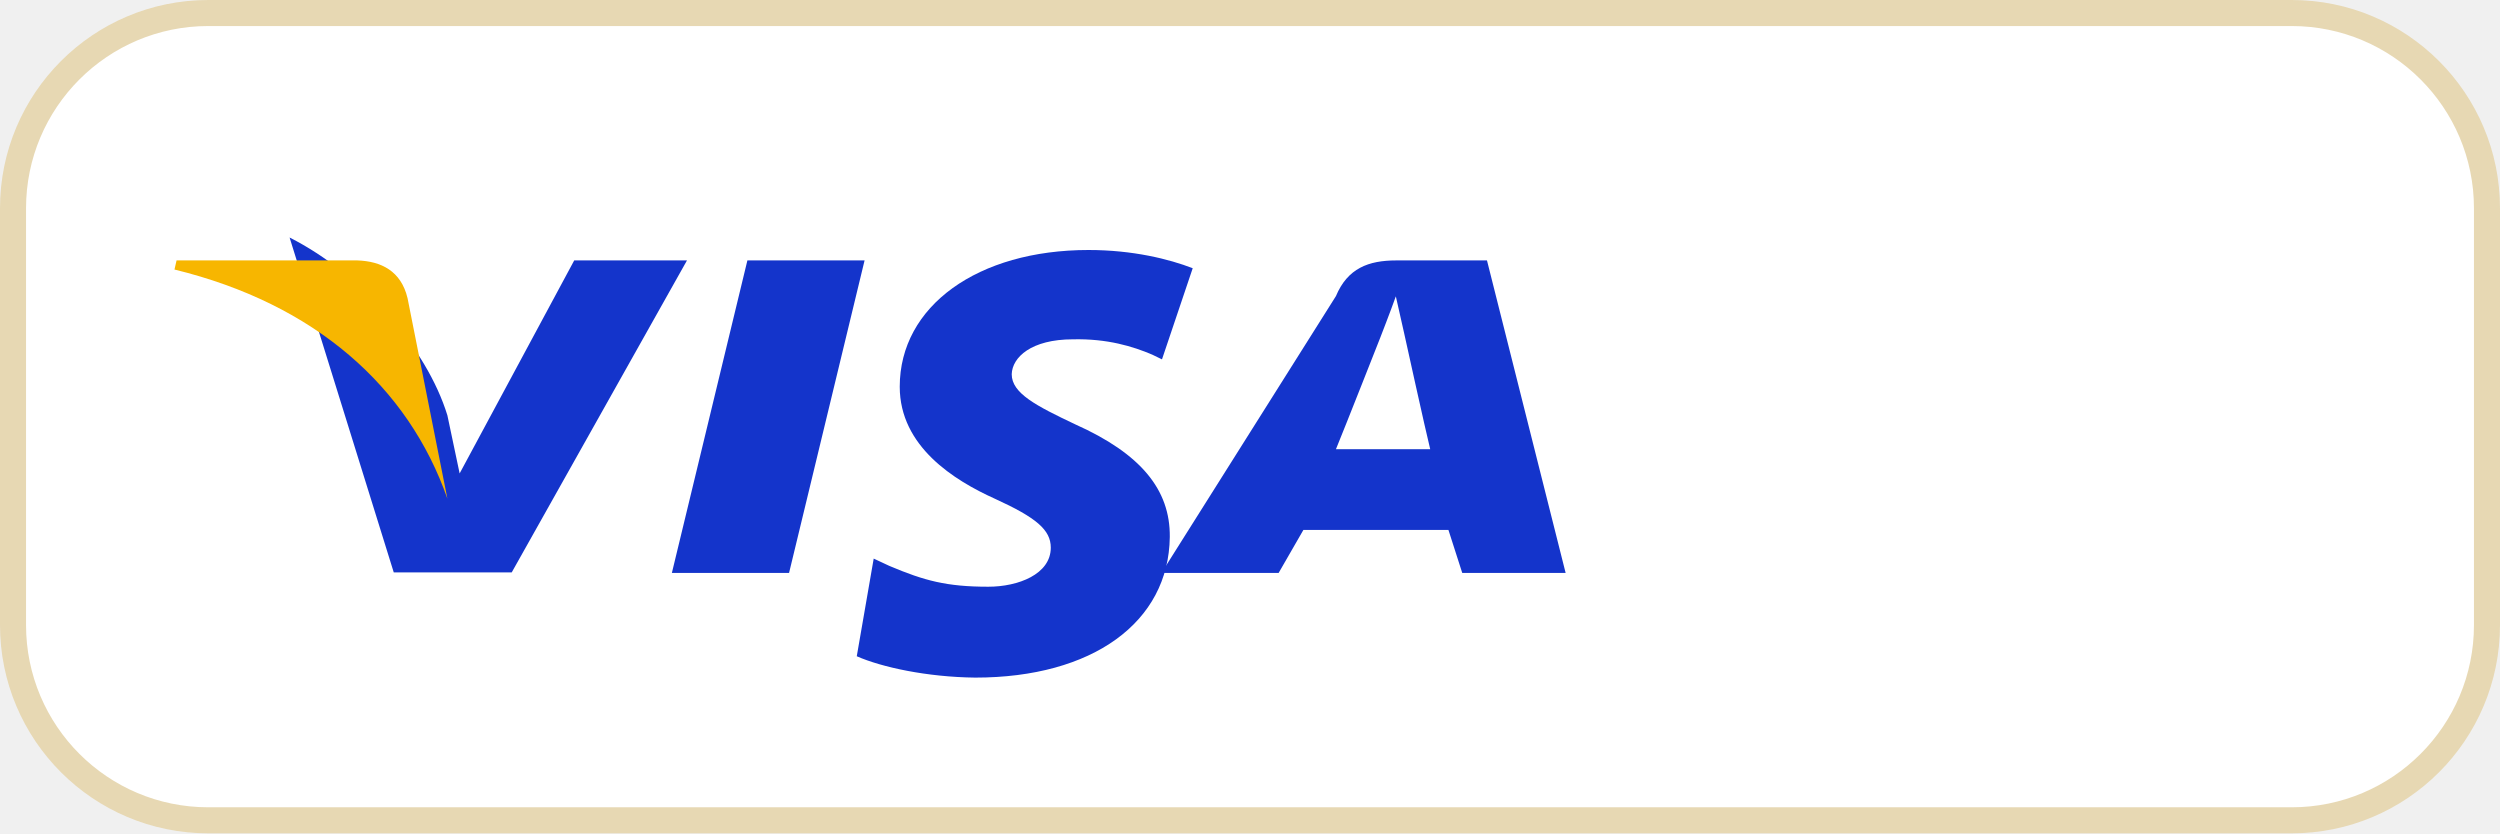
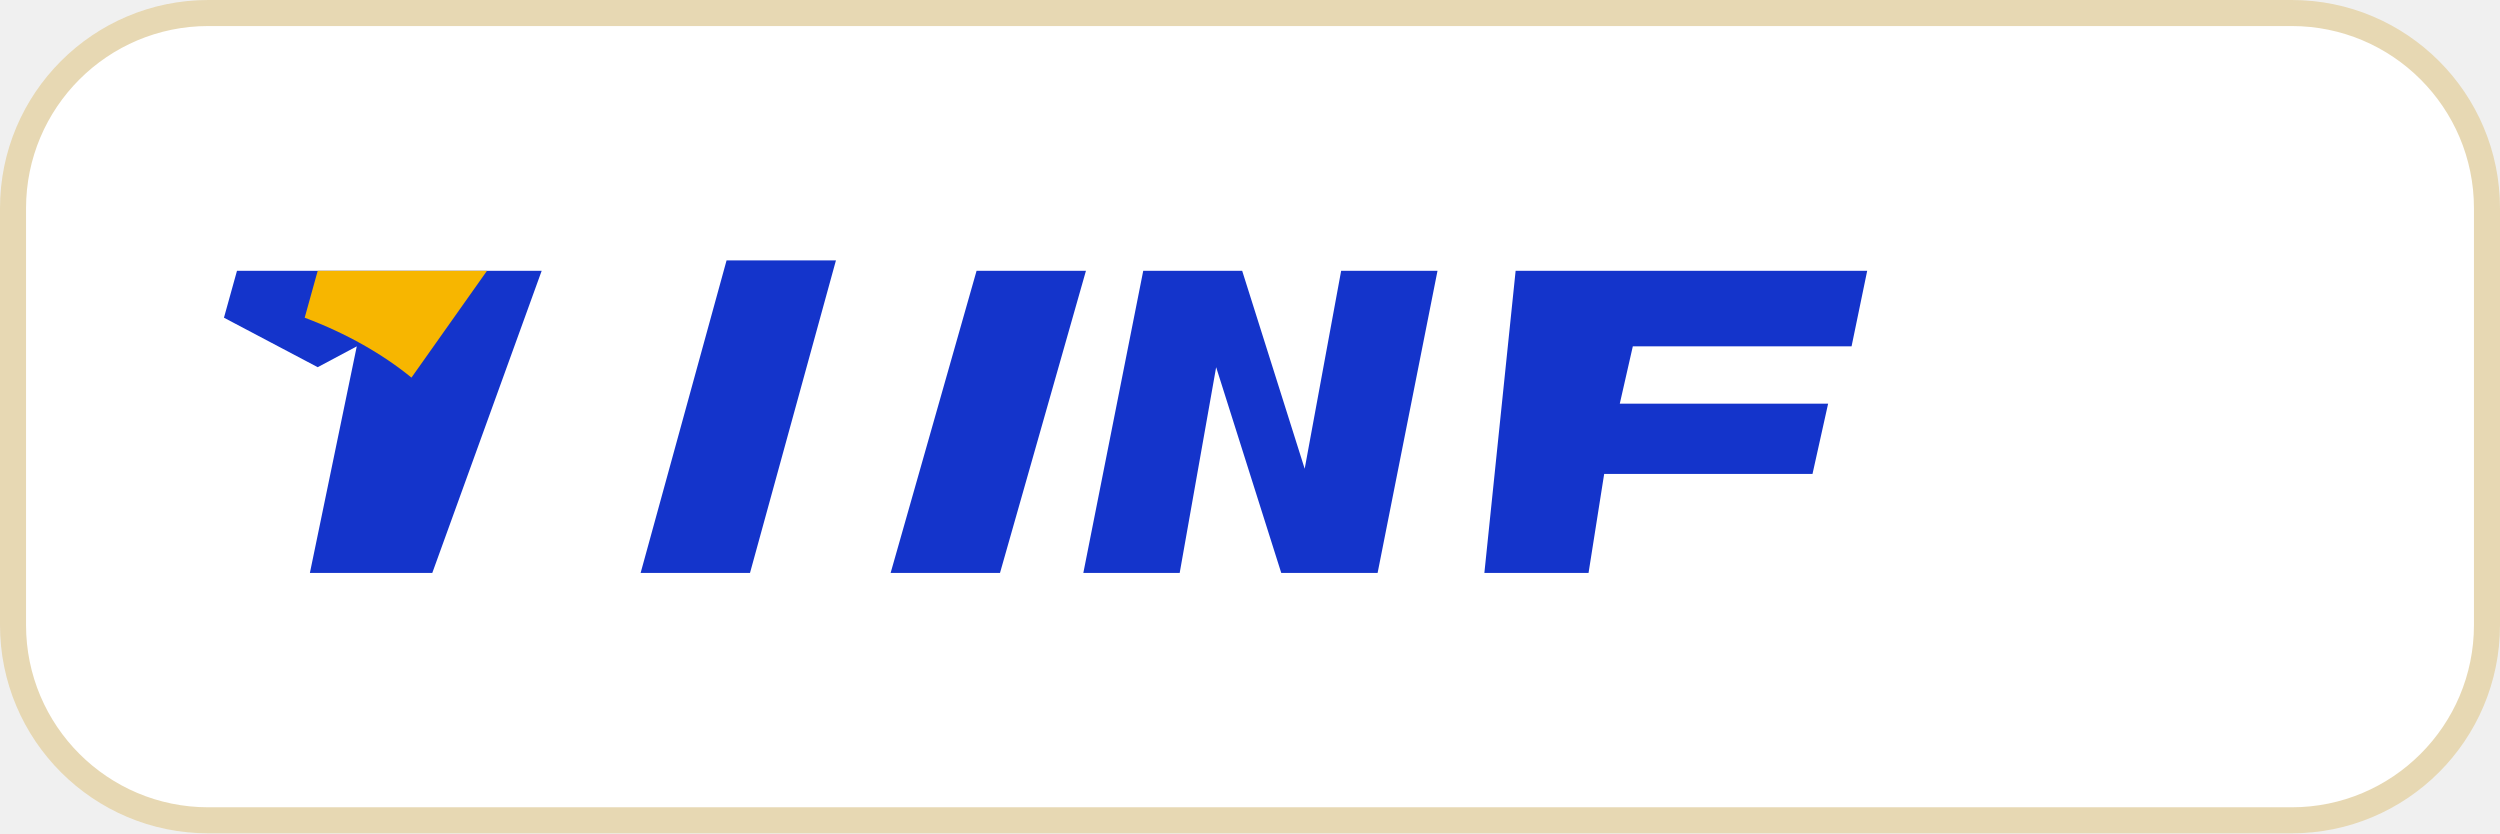
<svg xmlns="http://www.w3.org/2000/svg" width="96" height="32" viewBox="0 0 96 32" fill="none" role="img" aria-labelledby="visaTitle">
-   <rect x="0.5" y="0.5" width="95" height="31" rx="7.5" fill="white" stroke="#E7D8B3" />
-   <path d="M25.8 22L28.7 10H33.2L30.3 22H25.8Z" fill="#1434CB" />
-   <path d="M45.8 10.3C44.9 9.95 43.5 9.6 41.8 9.6C37.55 9.6 34.55 11.75 34.55 14.85C34.55 17.15 36.65 18.45 38.2 19.15C39.8 19.88 40.35 20.35 40.35 21.03C40.35 22.05 39.1 22.53 37.95 22.53C36.35 22.53 35.5 22.3 34.15 21.73L33.55 21.45L32.9 25.2C33.85 25.62 35.6 26 37.45 26.02C41.95 26.02 44.88 23.9 44.92 20.62C44.94 18.8 43.8 17.42 41.3 16.3C39.78 15.58 38.85 15.1 38.85 14.37C38.87 13.72 39.6 13.03 41.2 13.03C42.52 13 43.5 13.3 44.25 13.62L44.62 13.8L45.8 10.3Z" fill="#1434CB" />
-   <path d="M57.1 10H53.62C52.55 10 51.75 10.3 51.3 11.37L44.6 22H49.1C49.1 22 49.88 20.65 50.05 20.35C50.55 20.35 54.98 20.35 55.62 20.35C55.75 20.75 56.15 22 56.15 22H60.12L57.1 10ZM51.3 17.25C51.65 16.4 53.02 12.92 53.02 12.92C52.98 13.02 53.38 12 53.6 11.38L53.92 12.8C53.92 12.8 54.75 16.57 54.92 17.25H51.3Z" fill="#1434CB" />
-   <path d="M22.05 10L17.65 18.18L17.18 15.95C16.38 13.35 13.9 10.53 11.12 9.12L15.12 21.98H19.65L26.38 10H22.05Z" fill="#1434CB" />
-   <path d="M13.72 10H6.78L6.7 10.35C12.1 11.67 15.68 14.85 17.18 19.15L15.65 11.45C15.4 10.4 14.63 10.03 13.72 10Z" fill="#F7B600" />
+   <rect x="0.5" y="0.5" width="95" height="31" rx="7.5" fill="#ffffff" stroke="#E7D8B3" />
+   <path d="M24.6 22L27.9 10H32.1L28.8 22H24.6Z" fill="#1434CB" />
+   <path d="M41.7 10.4L38.4 22H34.2L37.5 10.4H41.7Z" fill="#1434CB" />
+   <path d="M43.9 10.4H47.7L50.1 18L51.5 10.4H55.2L52.9 22H49.2L46.7 14.1L45.3 22H41.6L43.9 10.4Z" fill="#1434CB" />
+   <path d="M58.2 10.4H71.7L71.1 13.3H62.7L62.2 15.5H70.2L69.6 18.2H61.6L61 22H57L58.2 10.4Z" fill="#1434CB" />
+   <path d="M20.8 10.4L16.6 22H11.9L13.7 13.3L12.2 14.1L8.6 12.2L9.1 10.4H20.8Z" fill="#1434CB" />
+   <path d="M18.7 10.4H12.2L11.7 12.2C13.3 12.8 14.7 13.6 15.8 14.5L18.7 10.4Z" fill="#F7B600" />
</svg>
